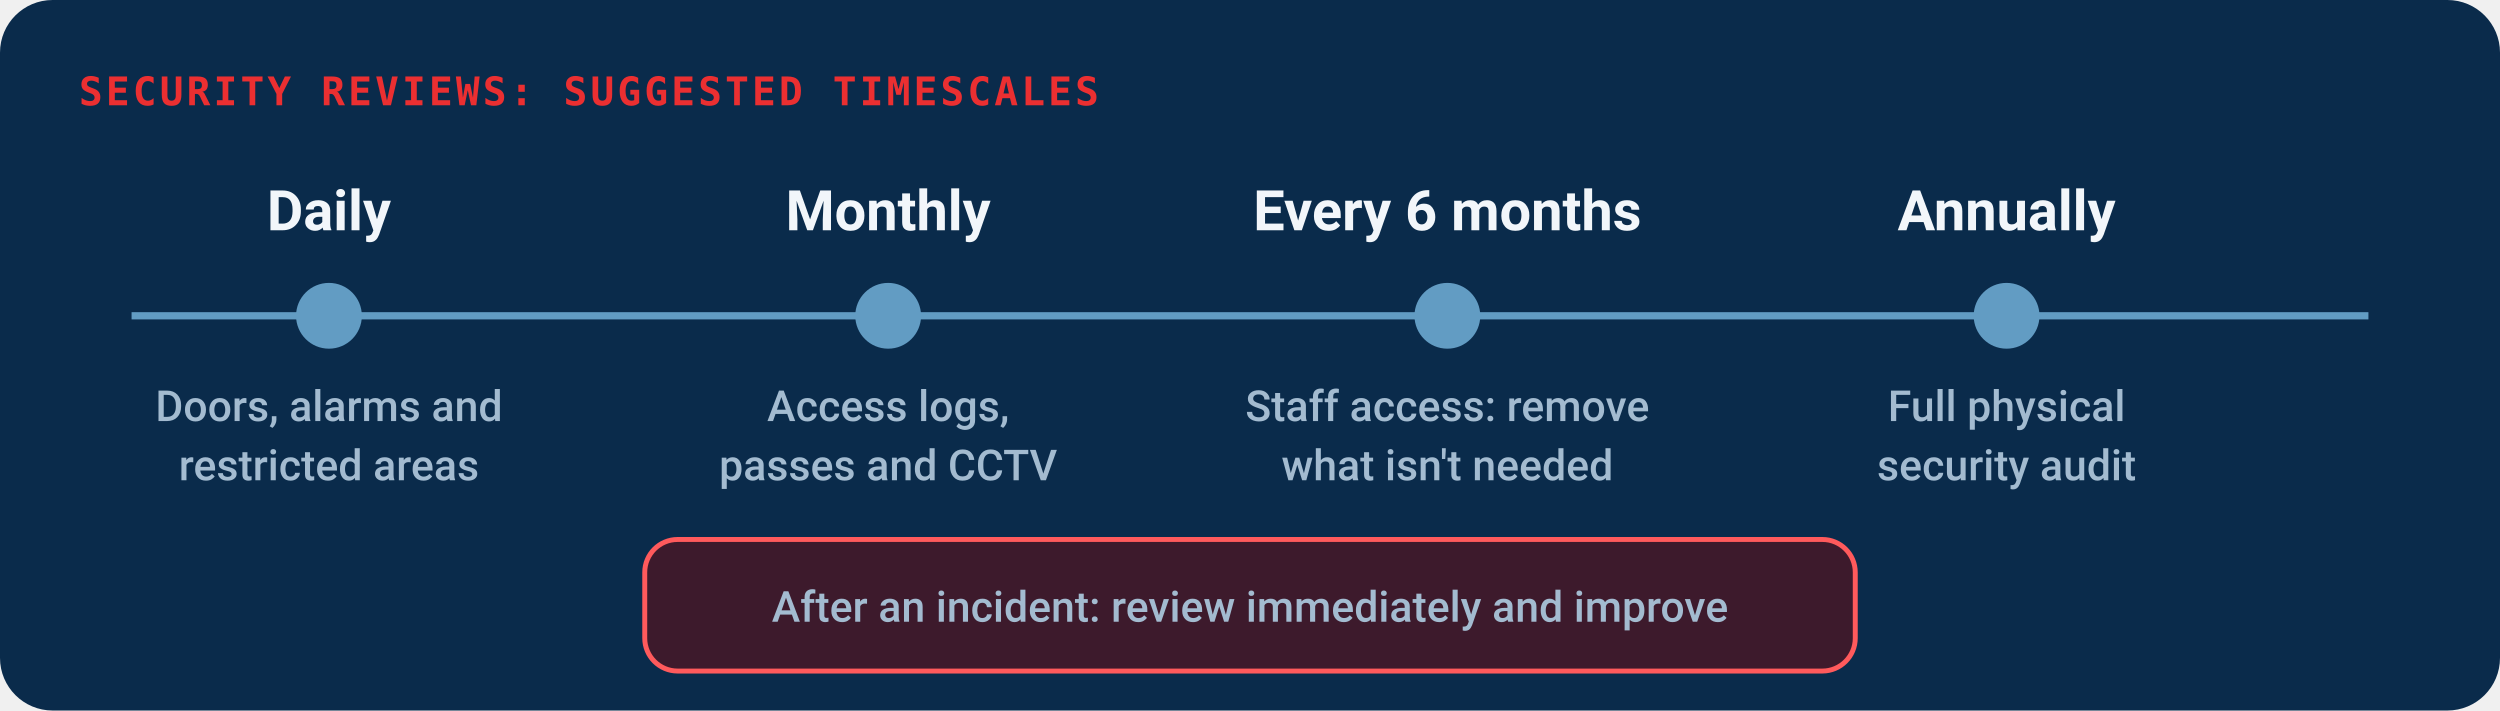
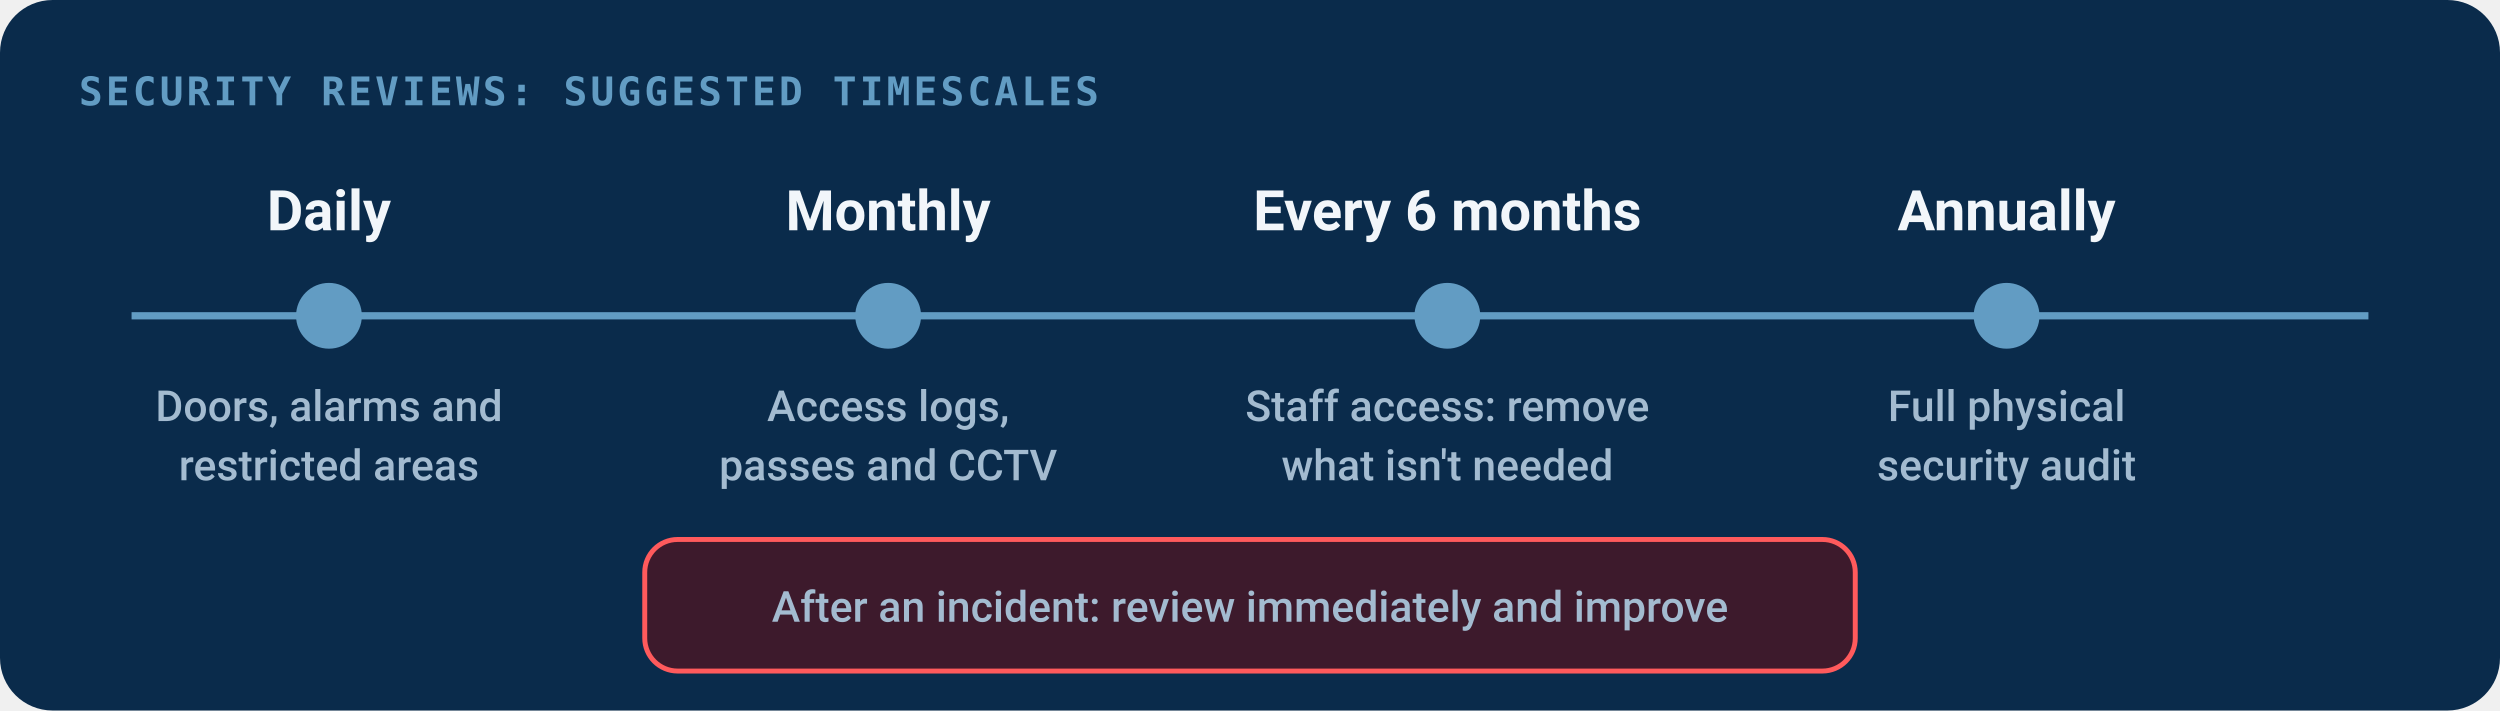
<svg xmlns="http://www.w3.org/2000/svg" viewBox="0 0 760 216" width="760" height="216" role="img" aria-labelledby="t d">
  <style>
.bg{fill:#0a2b4b}
.t{font:600 15px system-ui,-apple-system,'Segoe UI',Roboto,sans-serif;fill:#f2f6fa}
.tb{font:700 17px system-ui,-apple-system,'Segoe UI',Roboto,sans-serif;fill:#f2f6fa}
.s{font:500 13px system-ui,-apple-system,'Segoe UI',Roboto,sans-serif;fill:#a3bbd0}
.m{font:600 13px ui-monospace,Menlo,Consolas,monospace;fill:#f2f6fa}
- .h{font:700 12px ui-monospace,Menlo,Consolas,monospace;fill:#eb2f31;letter-spacing:.08em}
+ .h{font:700 12px ui-monospace,Menlo,Consolas,monospace;fill:#629cc3;letter-spacing:.08em}
.w{fill:#ffffff}
.box{fill:#0f3557;stroke:#2c5a80;stroke-width:1.5}
.acc{fill:#123c60;stroke:#629cc3;stroke-width:1.5}
.bad{fill:#3d1a2c;stroke:#ff5a5c;stroke-width:1.5}
.good{fill:#0f3b3a;stroke:#4cc38a;stroke-width:1.5}
.amb{fill:#33301f;stroke:#f2b544;stroke-width:1.5}
.dim{fill:#0c3052;stroke:#24496b;stroke-width:1.5}
- .solid-acc{fill:#629cc3}.solid-bad{fill:#eb2f31}.solid-good{fill:#2f9a5f}.solid-amb{fill:#c98f22}.solid-ink{fill:#f2f6fa}
+ .solid-acc{fill:#629cc3}.solid-bad{fill:#3f7aa3}.solid-good{fill:#2f9a5f}.solid-amb{fill:#c98f22}.solid-ink{fill:#f2f6fa}
.ln{stroke:#a3bbd0;stroke-width:2;fill:none}
.ln-acc{stroke:#629cc3;stroke-width:2.2;fill:none}
.ln-bad{stroke:#ff5a5c;stroke-width:2.2;fill:none}
.ln-good{stroke:#4cc38a;stroke-width:2.2;fill:none}
.dash{stroke-dasharray:6 5}
.tx-acc{fill:#629cc3}.tx-bad{fill:#ff5a5c}.tx-good{fill:#4cc38a}.tx-amb{fill:#f2b544}
.ic{fill:none;stroke:#f2f6fa;stroke-width:2;stroke-linecap:round;stroke-linejoin:round}
.ic-bad{fill:none;stroke:#ff5a5c;stroke-width:2;stroke-linecap:round;stroke-linejoin:round}
.ic-acc{fill:none;stroke:#629cc3;stroke-width:2;stroke-linecap:round;stroke-linejoin:round}
.mk-ln{fill:#a3bbd0}.mk-acc{fill:#629cc3}.mk-bad{fill:#ff5a5c}.mk-good{fill:#4cc38a}
</style>
  <defs>
    <marker id="a-ln" viewBox="0 0 10 10" refX="9" refY="5" markerWidth="7" markerHeight="7" orient="auto-start-reverse">
      <path d="M0 0 10 5 0 10z" class="mk-ln" />
    </marker>
    <marker id="a-acc" viewBox="0 0 10 10" refX="9" refY="5" markerWidth="7" markerHeight="7" orient="auto-start-reverse">
      <path d="M0 0 10 5 0 10z" class="mk-acc" />
    </marker>
    <marker id="a-bad" viewBox="0 0 10 10" refX="9" refY="5" markerWidth="7" markerHeight="7" orient="auto-start-reverse">
      <path d="M0 0 10 5 0 10z" class="mk-bad" />
    </marker>
    <marker id="a-good" viewBox="0 0 10 10" refX="9" refY="5" markerWidth="7" markerHeight="7" orient="auto-start-reverse">
      <path d="M0 0 10 5 0 10z" class="mk-good" />
    </marker>
  </defs>
  <rect class="bg" width="760" height="216" rx="16" />
  <text x="24" y="32" class="h" text-anchor="start">SECURITY REVIEWS: SUGGESTED TIMESCALES</text>
  <path d="M40 96 H720" class="ln-acc" />
  <circle cx="100" cy="96" r="10" class="solid-acc" />
  <text x="100" y="70" class="tb" text-anchor="middle">Daily</text>
  <text x="100" y="128" class="s" text-anchor="middle">Doors, alarms and</text>
  <text x="100" y="146" class="s" text-anchor="middle">restricted areas</text>
  <circle cx="270" cy="96" r="10" class="solid-acc" />
  <text x="270" y="70" class="tb" text-anchor="middle">Monthly</text>
  <text x="270" y="128" class="s" text-anchor="middle">Access logs,</text>
  <text x="270" y="146" class="s" text-anchor="middle">passes and CCTV</text>
  <circle cx="440" cy="96" r="10" class="solid-acc" />
  <text x="440" y="70" class="tb" text-anchor="middle">Every 6 months</text>
  <text x="440" y="128" class="s" text-anchor="middle">Staff access: remove</text>
  <text x="440" y="146" class="s" text-anchor="middle">what isn't needed</text>
  <circle cx="610" cy="96" r="10" class="solid-acc" />
  <text x="610" y="70" class="tb" text-anchor="middle">Annually</text>
  <text x="610" y="128" class="s" text-anchor="middle">Full physical</text>
  <text x="610" y="146" class="s" text-anchor="middle">security audit</text>
  <rect x="196" y="164" width="368" height="40" rx="10" class="bad" />
  <text x="380" y="189" class="s" text-anchor="middle">After an incident: review immediately and improve</text>
</svg>
